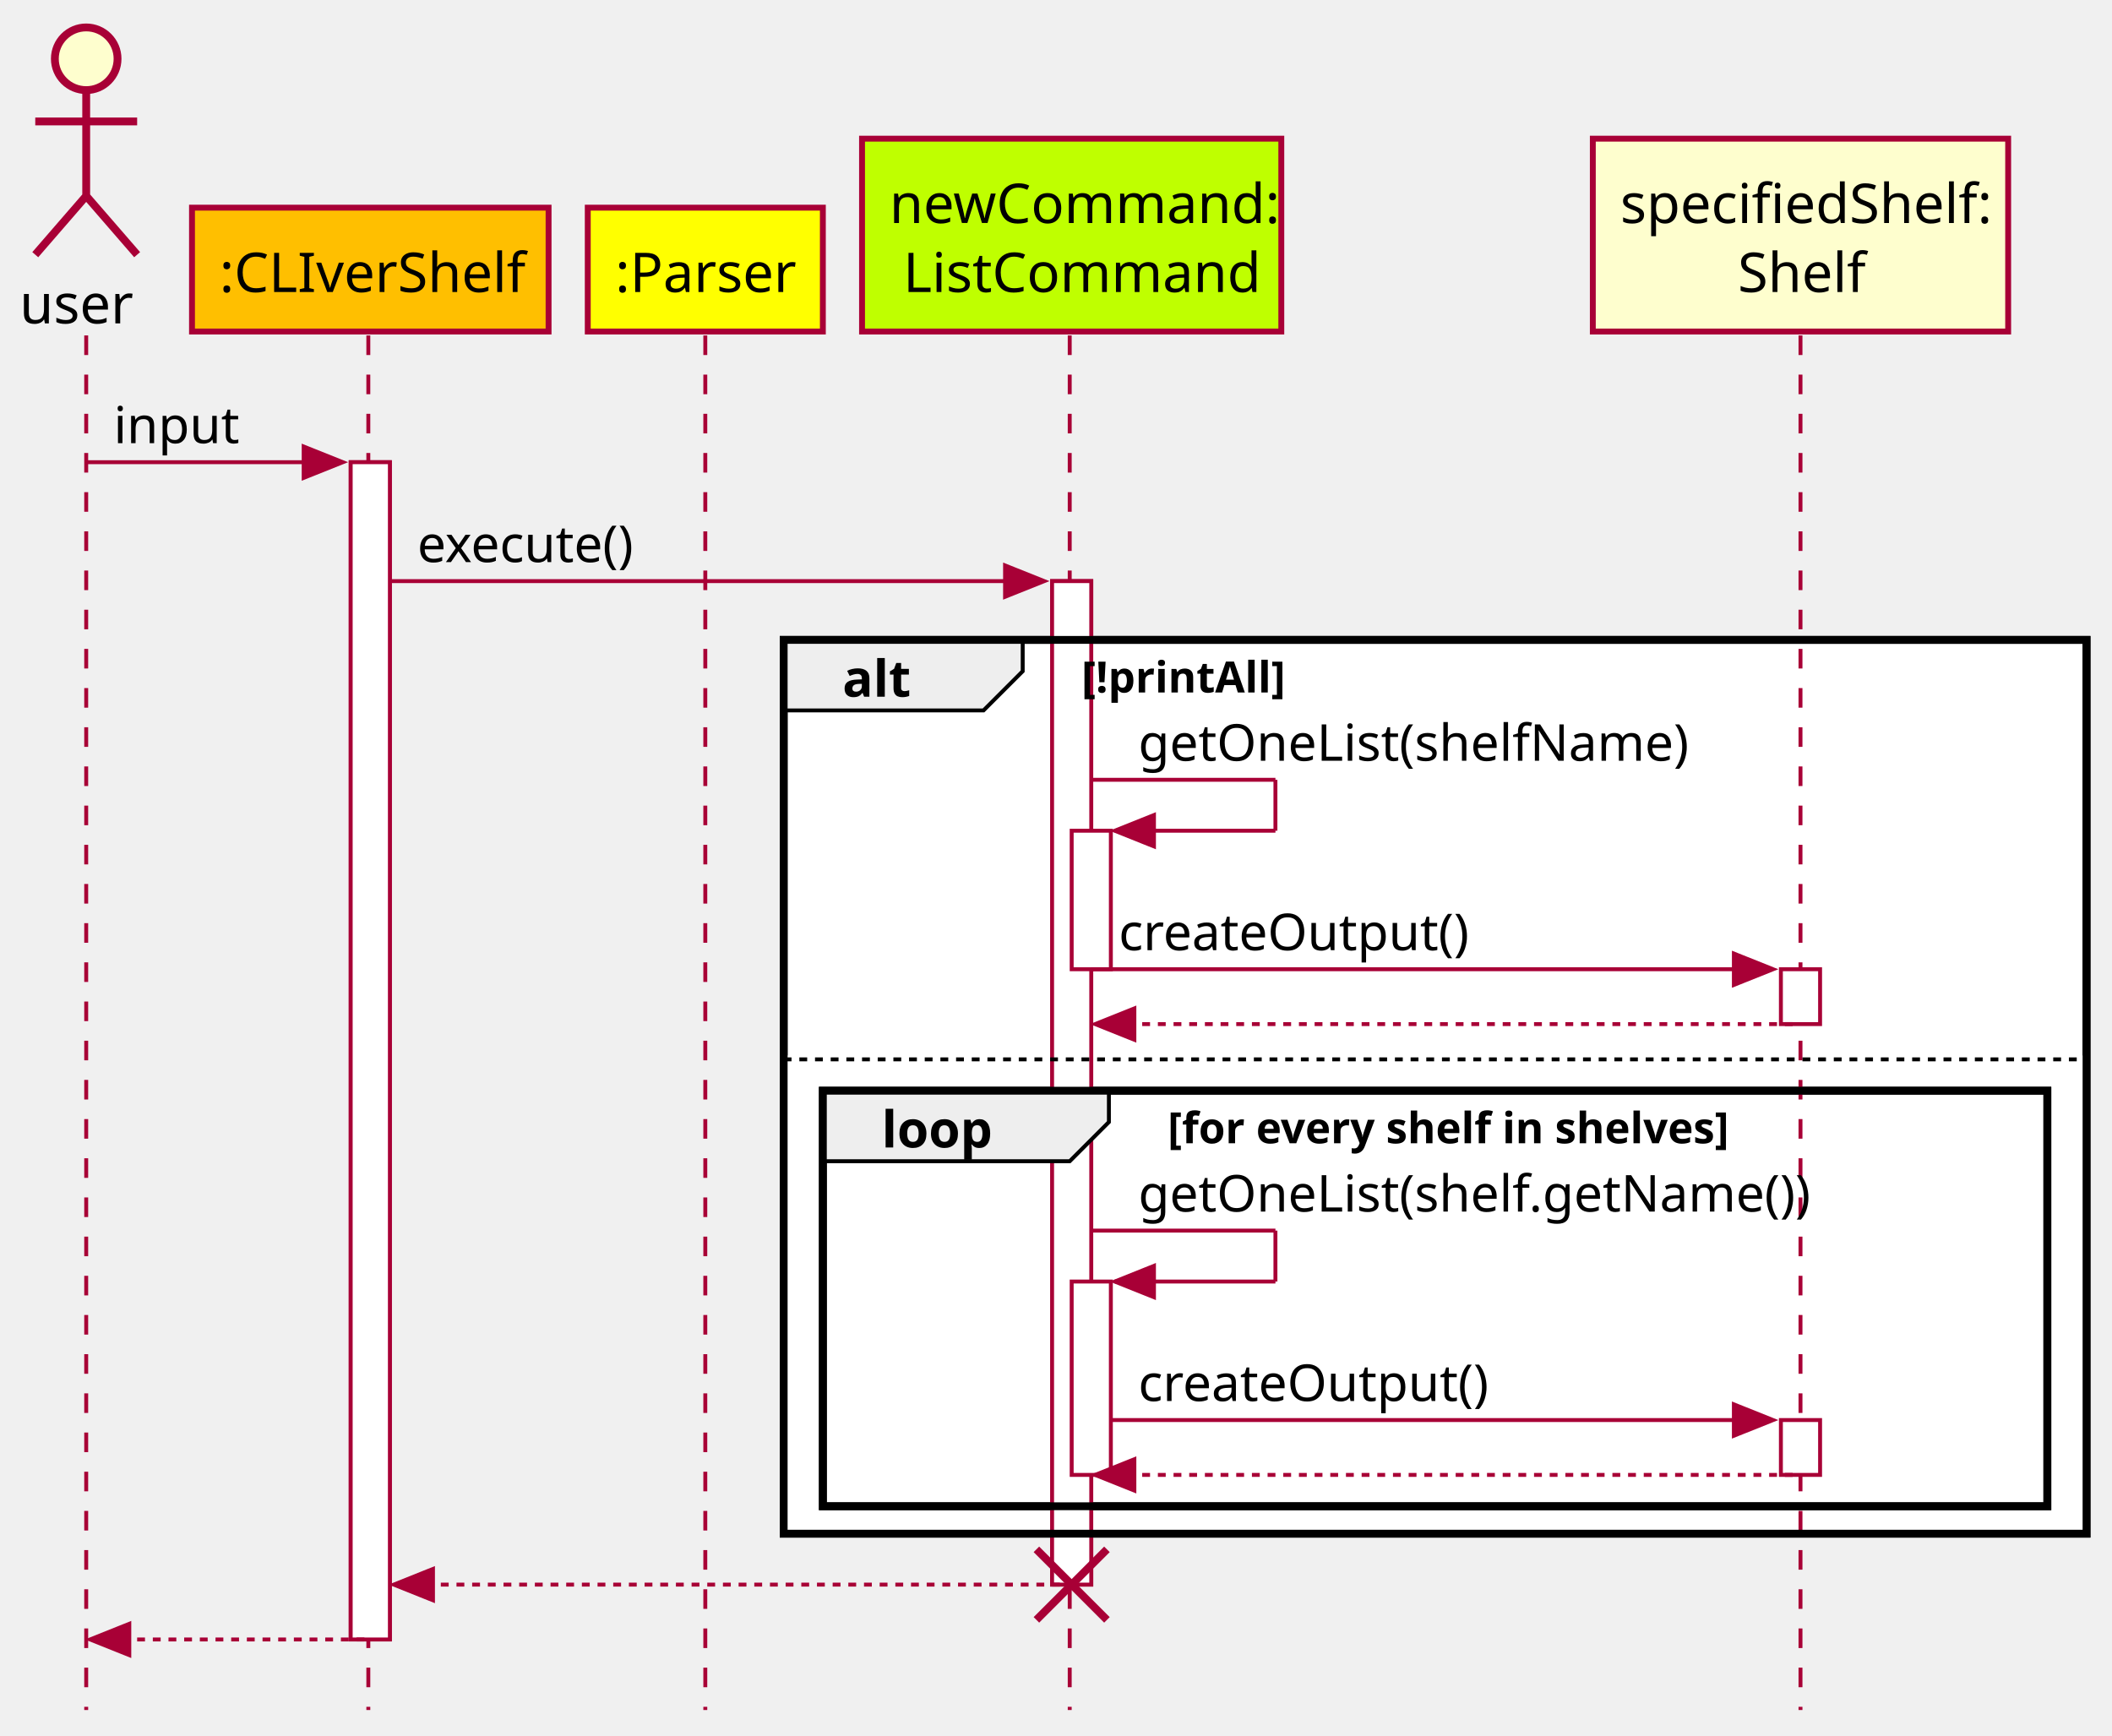
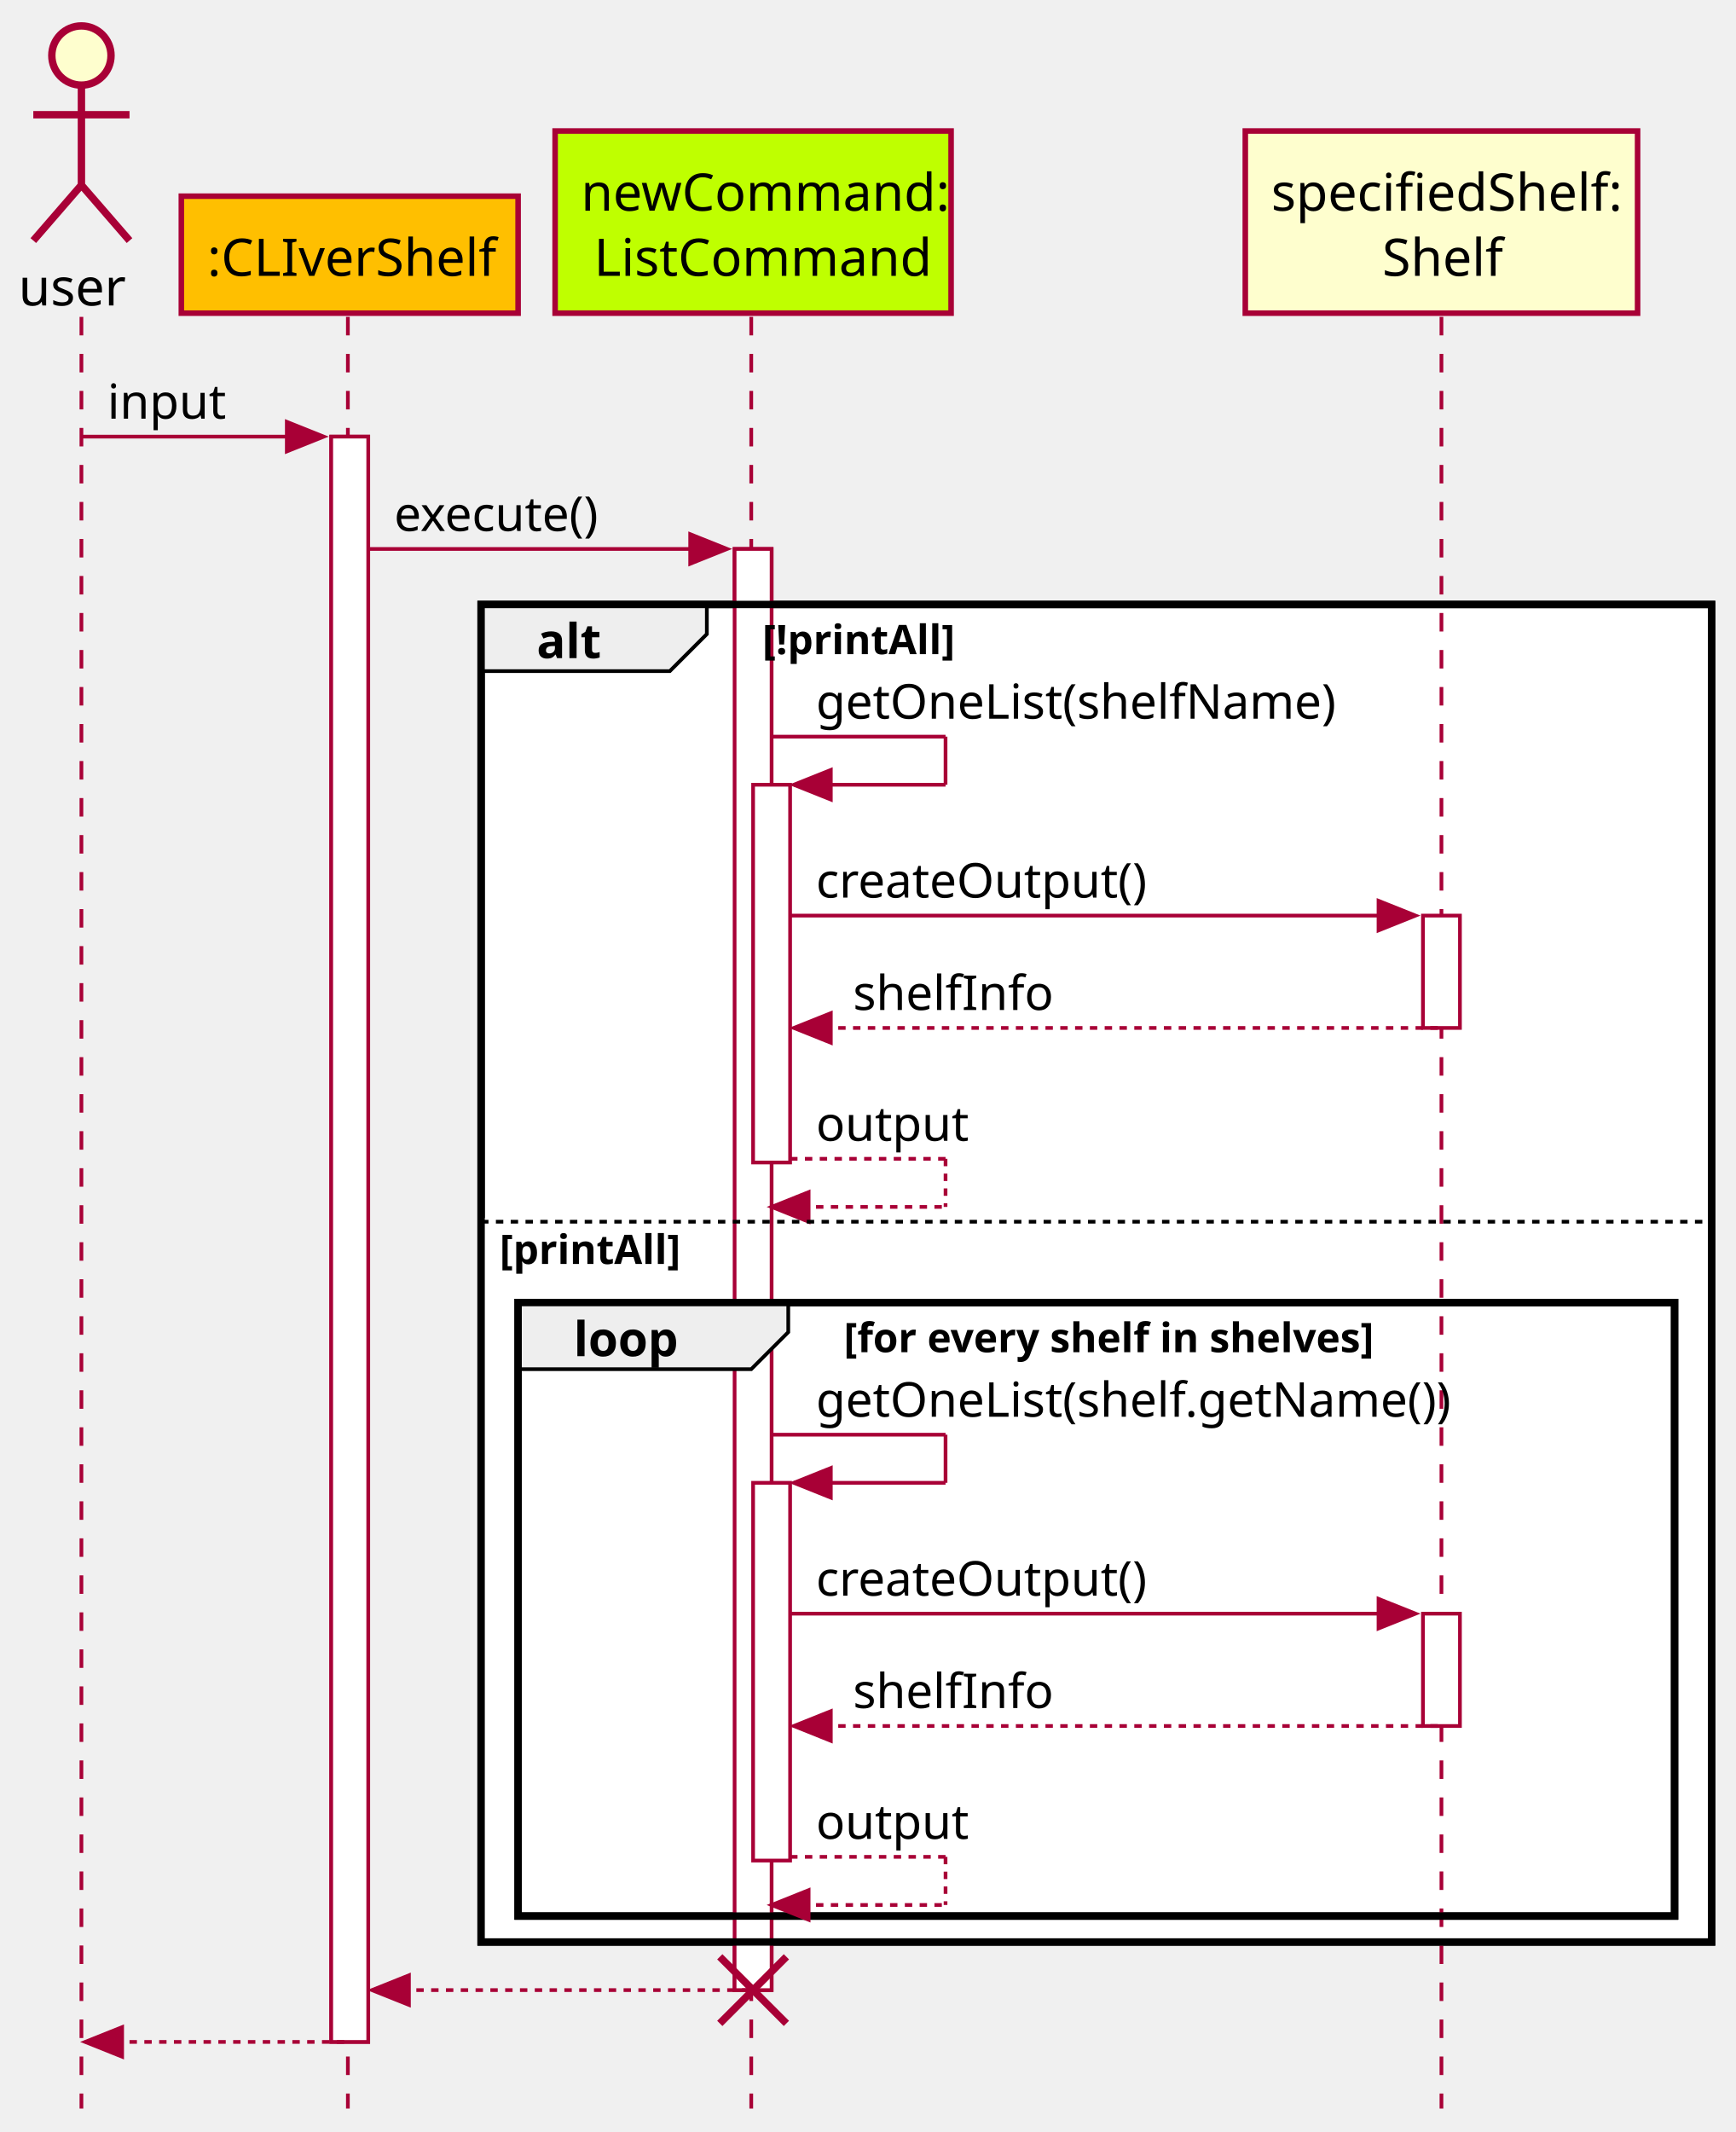
- <svg xmlns="http://www.w3.org/2000/svg" contentScriptType="application/ecmascript" contentStyleType="text/css" height="443px" preserveAspectRatio="none" style="width:539px;height:443px;background:#FFFFFF;" version="1.1" viewBox="0 0 539 443" width="539px" zoomAndPan="magnify">
+ <svg xmlns="http://www.w3.org/2000/svg" contentScriptType="application/ecmascript" contentStyleType="text/css" height="576px" preserveAspectRatio="none" style="width:469px;height:576px;background:#FFFFFF;" version="1.1" viewBox="0 0 469 576" width="469px" zoomAndPan="magnify">
  <defs />
  <g>
-     <rect fill="#FFFFFF" height="300.461" style="stroke:#A80036;stroke-width:1.0;" width="10" x="89.5" y="117.961" />
-     <rect fill="#FFFFFF" height="256.109" style="stroke:#A80036;stroke-width:1.0;" width="10" x="268.5" y="148.312" />
-     <rect fill="#FFFFFF" height="35.352" style="stroke:#A80036;stroke-width:1.0;" width="10" x="273.5" y="212.016" />
-     <rect fill="#FFFFFF" height="49.352" style="stroke:#A80036;stroke-width:1.0;" width="10" x="273.5" y="327.07" />
-     <rect fill="#FFFFFF" height="14" style="stroke:#A80036;stroke-width:1.0;" width="10" x="454.5" y="247.367" />
-     <rect fill="#FFFFFF" height="14" style="stroke:#A80036;stroke-width:1.0;" width="10" x="454.5" y="362.422" />
-     <rect fill="#FFFFFF" height="228.109" style="stroke:#000000;stroke-width:2.0;" width="332.5" x="200" y="163.312" />
-     <rect fill="#FFFFFF" height="122.055" style="stroke:none;stroke-width:1.0;" width="332.5" x="200" y="269.367" />
-     <rect fill="#FFFFFF" height="106.055" style="stroke:#000000;stroke-width:2.0;" width="312.5" x="210" y="278.367" />
-     <line style="stroke:#A80036;stroke-width:1.0;stroke-dasharray:5.0,5.0;" x1="22" x2="22" y1="85.609" y2="436.422" />
-     <line style="stroke:#A80036;stroke-width:1.0;stroke-dasharray:5.0,5.0;" x1="94" x2="94" y1="85.609" y2="436.422" />
-     <line style="stroke:#A80036;stroke-width:1.0;stroke-dasharray:5.0,5.0;" x1="180" x2="180" y1="85.609" y2="436.422" />
-     <line style="stroke:#A80036;stroke-width:1.0;stroke-dasharray:5.0,5.0;" x1="273" x2="273" y1="85.609" y2="436.422" />
-     <line style="stroke:#A80036;stroke-width:1.0;stroke-dasharray:5.0,5.0;" x1="459.5" x2="459.5" y1="85.609" y2="436.422" />
+     <rect fill="#FFFFFF" height="433.703" style="stroke:#A80036;stroke-width:1.0;" width="10" x="89.5" y="117.961" />
+     <rect fill="#FFFFFF" height="389.352" style="stroke:#A80036;stroke-width:1.0;" width="10" x="198.5" y="148.312" />
+     <rect fill="#FFFFFF" height="102.055" style="stroke:#A80036;stroke-width:1.0;" width="10" x="203.5" y="212.016" />
+     <rect fill="#FFFFFF" height="102.055" style="stroke:#A80036;stroke-width:1.0;" width="10" x="203.5" y="400.609" />
+     <rect fill="#FFFFFF" height="30.352" style="stroke:#A80036;stroke-width:1.0;" width="10" x="384.5" y="247.367" />
+     <rect fill="#FFFFFF" height="30.352" style="stroke:#A80036;stroke-width:1.0;" width="10" x="384.5" y="435.961" />
+     <rect fill="#FFFFFF" height="361.352" style="stroke:#000000;stroke-width:2.0;" width="332.5" x="130" y="163.312" />
+     <rect fill="#FFFFFF" height="195.594" style="stroke:none;stroke-width:1.0;" width="332.5" x="130" y="329.07" />
+     <rect fill="#FFFFFF" height="165.758" style="stroke:#000000;stroke-width:2.0;" width="312.5" x="140" y="351.906" />
+     <line style="stroke:#A80036;stroke-width:1.0;stroke-dasharray:5.0,5.0;" x1="22" x2="22" y1="85.609" y2="569.664" />
+     <line style="stroke:#A80036;stroke-width:1.0;stroke-dasharray:5.0,5.0;" x1="94" x2="94" y1="85.609" y2="569.664" />
+     <line style="stroke:#A80036;stroke-width:1.0;stroke-dasharray:5.0,5.0;" x1="203" x2="203" y1="85.609" y2="569.664" />
+     <line style="stroke:#A80036;stroke-width:1.0;stroke-dasharray:5.0,5.0;" x1="389.5" x2="389.5" y1="85.609" y2="569.664" />
    <text fill="#000000" font-family="sans-serif" font-size="14" lengthAdjust="spacing" textLength="28" x="5" y="82.533">user</text>
    <ellipse cx="22" cy="15" fill="#FEFECE" rx="8" ry="8" style="stroke:#A80036;stroke-width:2.0;" />
    <path d="M22,23 L22,50 M9,31 L35,31 M22,50 L9,65 M22,50 L35,65 " fill="none" style="stroke:#A80036;stroke-width:2.0;" />
    <rect fill="#FFBF00" height="31.609" style="stroke:#A80036;stroke-width:1.5;" width="91" x="49" y="53" />
    <text fill="#000000" font-family="sans-serif" font-size="14" lengthAdjust="spacing" textLength="77" x="56" y="74.533">:CLIverShelf</text>
-     <rect fill="#FFFF00" height="31.609" style="stroke:#A80036;stroke-width:1.5;" width="60" x="150" y="53" />
-     <text fill="#000000" font-family="sans-serif" font-size="14" lengthAdjust="spacing" textLength="46" x="157" y="74.533">:Parser</text>
-     <rect fill="#BFFF00" height="49.219" style="stroke:#A80036;stroke-width:1.5;" width="107" x="220" y="35.391" />
-     <text fill="#000000" font-family="sans-serif" font-size="14" lengthAdjust="spacing" textLength="93" x="227" y="56.924">newCommand:</text>
-     <text fill="#000000" font-family="sans-serif" font-size="14" lengthAdjust="spacing" textLength="86" x="230.5" y="74.533">ListCommand</text>
-     <rect fill="#FEFECE" height="49.219" style="stroke:#A80036;stroke-width:1.5;" width="106" x="406.5" y="35.391" />
-     <text fill="#000000" font-family="sans-serif" font-size="14" lengthAdjust="spacing" textLength="92" x="413.5" y="56.924">specifiedShelf:</text>
-     <text fill="#000000" font-family="sans-serif" font-size="14" lengthAdjust="spacing" textLength="32" x="443.5" y="74.533">Shelf</text>
-     <rect fill="#FFFFFF" height="300.461" style="stroke:#A80036;stroke-width:1.0;" width="10" x="89.5" y="117.961" />
-     <rect fill="#FFFFFF" height="256.109" style="stroke:#A80036;stroke-width:1.0;" width="10" x="268.5" y="148.312" />
-     <rect fill="#FFFFFF" height="35.352" style="stroke:#A80036;stroke-width:1.0;" width="10" x="273.5" y="212.016" />
-     <rect fill="#FFFFFF" height="49.352" style="stroke:#A80036;stroke-width:1.0;" width="10" x="273.5" y="327.07" />
-     <rect fill="#FFFFFF" height="14" style="stroke:#A80036;stroke-width:1.0;" width="10" x="454.5" y="247.367" />
-     <rect fill="#FFFFFF" height="14" style="stroke:#A80036;stroke-width:1.0;" width="10" x="454.5" y="362.422" />
+     <rect fill="#BFFF00" height="49.219" style="stroke:#A80036;stroke-width:1.5;" width="107" x="150" y="35.391" />
+     <text fill="#000000" font-family="sans-serif" font-size="14" lengthAdjust="spacing" textLength="93" x="157" y="56.924">newCommand:</text>
+     <text fill="#000000" font-family="sans-serif" font-size="14" lengthAdjust="spacing" textLength="86" x="160.5" y="74.533">ListCommand</text>
+     <rect fill="#FEFECE" height="49.219" style="stroke:#A80036;stroke-width:1.5;" width="106" x="336.5" y="35.391" />
+     <text fill="#000000" font-family="sans-serif" font-size="14" lengthAdjust="spacing" textLength="92" x="343.5" y="56.924">specifiedShelf:</text>
+     <text fill="#000000" font-family="sans-serif" font-size="14" lengthAdjust="spacing" textLength="32" x="373.5" y="74.533">Shelf</text>
+     <rect fill="#FFFFFF" height="433.703" style="stroke:#A80036;stroke-width:1.0;" width="10" x="89.5" y="117.961" />
+     <rect fill="#FFFFFF" height="389.352" style="stroke:#A80036;stroke-width:1.0;" width="10" x="198.5" y="148.312" />
+     <rect fill="#FFFFFF" height="102.055" style="stroke:#A80036;stroke-width:1.0;" width="10" x="203.5" y="212.016" />
+     <rect fill="#FFFFFF" height="102.055" style="stroke:#A80036;stroke-width:1.0;" width="10" x="203.5" y="400.609" />
+     <rect fill="#FFFFFF" height="30.352" style="stroke:#A80036;stroke-width:1.0;" width="10" x="384.5" y="247.367" />
+     <rect fill="#FFFFFF" height="30.352" style="stroke:#A80036;stroke-width:1.0;" width="10" x="384.5" y="435.961" />
    <polygon fill="#A80036" points="77.5,113.961,87.5,117.961,77.5,121.961" style="stroke:#A80036;stroke-width:1.0;" />
    <line style="stroke:#A80036;stroke-width:1.0;" x1="22" x2="83.5" y1="117.961" y2="117.961" />
    <text fill="#000000" font-family="sans-serif" font-size="13" lengthAdjust="spacing" textLength="28" x="29" y="113.105">input</text>
-     <polygon fill="#A80036" points="256.5,144.312,266.5,148.312,256.5,152.312" style="stroke:#A80036;stroke-width:1.0;" />
-     <line style="stroke:#A80036;stroke-width:1.0;" x1="99.5" x2="262.5" y1="148.312" y2="148.312" />
+     <polygon fill="#A80036" points="186.5,144.312,196.5,148.312,186.5,152.312" style="stroke:#A80036;stroke-width:1.0;" />
+     <line style="stroke:#A80036;stroke-width:1.0;" x1="99.5" x2="192.5" y1="148.312" y2="148.312" />
    <text fill="#000000" font-family="sans-serif" font-size="13" lengthAdjust="spacing" textLength="54" x="106.5" y="143.456">execute()</text>
-     <path d="M200,163.312 L261,163.312 L261,171.312 L251,181.312 L200,181.312 L200,163.312 " fill="#EEEEEE" style="stroke:#000000;stroke-width:1.0;" />
-     <rect fill="none" height="228.109" style="stroke:#000000;stroke-width:2.0;" width="332.5" x="200" y="163.312" />
-     <text fill="#000000" font-family="sans-serif" font-size="13" font-weight="bold" lengthAdjust="spacing" textLength="16" x="215" y="177.808">alt</text>
-     <text fill="#000000" font-family="sans-serif" font-size="11" font-weight="bold" lengthAdjust="spacing" textLength="51" x="276" y="176.731">[!printAll]</text>
-     <line style="stroke:#A80036;stroke-width:1.0;" x1="278.5" x2="325.5" y1="199.016" y2="199.016" />
-     <line style="stroke:#A80036;stroke-width:1.0;" x1="325.5" x2="325.5" y1="199.016" y2="212.016" />
-     <line style="stroke:#A80036;stroke-width:1.0;" x1="284.5" x2="325.5" y1="212.016" y2="212.016" />
-     <polygon fill="#A80036" points="294.5,208.016,284.5,212.016,294.5,216.016" style="stroke:#A80036;stroke-width:1.0;" />
-     <text fill="#000000" font-family="sans-serif" font-size="13" lengthAdjust="spacing" textLength="132" x="290.5" y="194.159">getOneList(shelfName)</text>
-     <polygon fill="#A80036" points="442.5,243.367,452.5,247.367,442.5,251.367" style="stroke:#A80036;stroke-width:1.0;" />
-     <line style="stroke:#A80036;stroke-width:1.0;" x1="278.5" x2="448.5" y1="247.367" y2="247.367" />
-     <text fill="#000000" font-family="sans-serif" font-size="13" lengthAdjust="spacing" textLength="83" x="285.5" y="242.511">createOutput()</text>
-     <polygon fill="#A80036" points="289.5,257.367,279.5,261.367,289.5,265.367" style="stroke:#A80036;stroke-width:1.0;" />
-     <line style="stroke:#A80036;stroke-width:1.0;stroke-dasharray:2.0,2.0;" x1="283.5" x2="458.5" y1="261.367" y2="261.367" />
-     <line style="stroke:#000000;stroke-width:1.0;stroke-dasharray:2.0,2.0;" x1="200" x2="532.5" y1="270.367" y2="270.367" />
-     <path d="M210,278.367 L283,278.367 L283,286.367 L273,296.367 L210,296.367 L210,278.367 " fill="#EEEEEE" style="stroke:#000000;stroke-width:1.0;" />
-     <rect fill="none" height="106.055" style="stroke:#000000;stroke-width:2.0;" width="312.5" x="210" y="278.367" />
-     <text fill="#000000" font-family="sans-serif" font-size="13" font-weight="bold" lengthAdjust="spacing" textLength="28" x="225" y="292.862">loop</text>
-     <text fill="#000000" font-family="sans-serif" font-size="11" font-weight="bold" lengthAdjust="spacing" textLength="149" x="298" y="291.786">[for every shelf in shelves]</text>
-     <line style="stroke:#A80036;stroke-width:1.0;" x1="278.5" x2="325.5" y1="314.07" y2="314.07" />
-     <line style="stroke:#A80036;stroke-width:1.0;" x1="325.5" x2="325.5" y1="314.07" y2="327.07" />
-     <line style="stroke:#A80036;stroke-width:1.0;" x1="284.5" x2="325.5" y1="327.07" y2="327.07" />
-     <polygon fill="#A80036" points="294.5,323.07,284.5,327.07,294.5,331.07" style="stroke:#A80036;stroke-width:1.0;" />
-     <text fill="#000000" font-family="sans-serif" font-size="13" lengthAdjust="spacing" textLength="162" x="290.5" y="309.214">getOneList(shelf.getName())</text>
-     <polygon fill="#A80036" points="442.5,358.422,452.5,362.422,442.5,366.422" style="stroke:#A80036;stroke-width:1.0;" />
-     <line style="stroke:#A80036;stroke-width:1.0;" x1="283.5" x2="448.5" y1="362.422" y2="362.422" />
-     <text fill="#000000" font-family="sans-serif" font-size="13" lengthAdjust="spacing" textLength="83" x="290.5" y="357.565">createOutput()</text>
-     <polygon fill="#A80036" points="289.5,372.422,279.5,376.422,289.5,380.422" style="stroke:#A80036;stroke-width:1.0;" />
-     <line style="stroke:#A80036;stroke-width:1.0;stroke-dasharray:2.0,2.0;" x1="283.5" x2="458.5" y1="376.422" y2="376.422" />
-     <polygon fill="#A80036" points="110.5,400.422,100.5,404.422,110.5,408.422" style="stroke:#A80036;stroke-width:1.0;" />
-     <line style="stroke:#A80036;stroke-width:1.0;stroke-dasharray:2.0,2.0;" x1="104.5" x2="272.5" y1="404.422" y2="404.422" />
-     <line style="stroke:#A80036;stroke-width:2.0;" x1="264.5" x2="282.5" y1="395.422" y2="413.422" />
-     <line style="stroke:#A80036;stroke-width:2.0;" x1="264.5" x2="282.5" y1="413.422" y2="395.422" />
-     <polygon fill="#A80036" points="33,414.422,23,418.422,33,422.422" style="stroke:#A80036;stroke-width:1.0;" />
-     <line style="stroke:#A80036;stroke-width:1.0;stroke-dasharray:2.0,2.0;" x1="27" x2="93.5" y1="418.422" y2="418.422" />
+     <path d="M130,163.312 L191,163.312 L191,171.312 L181,181.312 L130,181.312 L130,163.312 " fill="#EEEEEE" style="stroke:#000000;stroke-width:1.0;" />
+     <rect fill="none" height="361.352" style="stroke:#000000;stroke-width:2.0;" width="332.5" x="130" y="163.312" />
+     <text fill="#000000" font-family="sans-serif" font-size="13" font-weight="bold" lengthAdjust="spacing" textLength="16" x="145" y="177.808">alt</text>
+     <text fill="#000000" font-family="sans-serif" font-size="11" font-weight="bold" lengthAdjust="spacing" textLength="51" x="206" y="176.731">[!printAll]</text>
+     <line style="stroke:#A80036;stroke-width:1.0;" x1="208.5" x2="255.5" y1="199.016" y2="199.016" />
+     <line style="stroke:#A80036;stroke-width:1.0;" x1="255.5" x2="255.5" y1="199.016" y2="212.016" />
+     <line style="stroke:#A80036;stroke-width:1.0;" x1="214.5" x2="255.5" y1="212.016" y2="212.016" />
+     <polygon fill="#A80036" points="224.5,208.016,214.5,212.016,224.5,216.016" style="stroke:#A80036;stroke-width:1.0;" />
+     <text fill="#000000" font-family="sans-serif" font-size="13" lengthAdjust="spacing" textLength="132" x="220.5" y="194.159">getOneList(shelfName)</text>
+     <polygon fill="#A80036" points="372.5,243.367,382.5,247.367,372.5,251.367" style="stroke:#A80036;stroke-width:1.0;" />
+     <line style="stroke:#A80036;stroke-width:1.0;" x1="213.5" x2="378.5" y1="247.367" y2="247.367" />
+     <text fill="#000000" font-family="sans-serif" font-size="13" lengthAdjust="spacing" textLength="83" x="220.5" y="242.511">createOutput()</text>
+     <polygon fill="#A80036" points="224.5,273.719,214.5,277.719,224.5,281.719" style="stroke:#A80036;stroke-width:1.0;" />
+     <line style="stroke:#A80036;stroke-width:1.0;stroke-dasharray:2.0,2.0;" x1="218.5" x2="388.5" y1="277.719" y2="277.719" />
+     <text fill="#000000" font-family="sans-serif" font-size="13" lengthAdjust="spacing" textLength="47" x="230.5" y="272.862">shelfInfo</text>
+     <line style="stroke:#A80036;stroke-width:1.0;stroke-dasharray:2.0,2.0;" x1="213.5" x2="255.5" y1="313.07" y2="313.07" />
+     <line style="stroke:#A80036;stroke-width:1.0;stroke-dasharray:2.0,2.0;" x1="255.5" x2="255.5" y1="313.07" y2="326.07" />
+     <line style="stroke:#A80036;stroke-width:1.0;stroke-dasharray:2.0,2.0;" x1="208.5" x2="255.5" y1="326.07" y2="326.07" />
+     <polygon fill="#A80036" points="218.5,322.07,208.5,326.07,218.5,330.07" style="stroke:#A80036;stroke-width:1.0;" />
+     <text fill="#000000" font-family="sans-serif" font-size="13" lengthAdjust="spacing" textLength="36" x="220.5" y="308.214">output</text>
+     <line style="stroke:#000000;stroke-width:1.0;stroke-dasharray:2.0,2.0;" x1="130" x2="462.5" y1="330.07" y2="330.07" />
+     <text fill="#000000" font-family="sans-serif" font-size="11" font-weight="bold" lengthAdjust="spacing" textLength="48" x="135" y="341.489">[printAll]</text>
+     <path d="M140,351.906 L213,351.906 L213,359.906 L203,369.906 L140,369.906 L140,351.906 " fill="#EEEEEE" style="stroke:#000000;stroke-width:1.0;" />
+     <rect fill="none" height="165.758" style="stroke:#000000;stroke-width:2.0;" width="312.5" x="140" y="351.906" />
+     <text fill="#000000" font-family="sans-serif" font-size="13" font-weight="bold" lengthAdjust="spacing" textLength="28" x="155" y="366.401">loop</text>
+     <text fill="#000000" font-family="sans-serif" font-size="11" font-weight="bold" lengthAdjust="spacing" textLength="149" x="228" y="365.325">[for every shelf in shelves]</text>
+     <line style="stroke:#A80036;stroke-width:1.0;" x1="208.5" x2="255.5" y1="387.609" y2="387.609" />
+     <line style="stroke:#A80036;stroke-width:1.0;" x1="255.5" x2="255.5" y1="387.609" y2="400.609" />
+     <line style="stroke:#A80036;stroke-width:1.0;" x1="214.5" x2="255.5" y1="400.609" y2="400.609" />
+     <polygon fill="#A80036" points="224.5,396.609,214.5,400.609,224.5,404.609" style="stroke:#A80036;stroke-width:1.0;" />
+     <text fill="#000000" font-family="sans-serif" font-size="13" lengthAdjust="spacing" textLength="162" x="220.5" y="382.753">getOneList(shelf.getName())</text>
+     <polygon fill="#A80036" points="372.5,431.961,382.5,435.961,372.5,439.961" style="stroke:#A80036;stroke-width:1.0;" />
+     <line style="stroke:#A80036;stroke-width:1.0;" x1="213.5" x2="378.5" y1="435.961" y2="435.961" />
+     <text fill="#000000" font-family="sans-serif" font-size="13" lengthAdjust="spacing" textLength="83" x="220.5" y="431.104">createOutput()</text>
+     <polygon fill="#A80036" points="224.5,462.312,214.5,466.312,224.5,470.312" style="stroke:#A80036;stroke-width:1.0;" />
+     <line style="stroke:#A80036;stroke-width:1.0;stroke-dasharray:2.0,2.0;" x1="218.5" x2="388.5" y1="466.312" y2="466.312" />
+     <text fill="#000000" font-family="sans-serif" font-size="13" lengthAdjust="spacing" textLength="47" x="230.5" y="461.456">shelfInfo</text>
+     <line style="stroke:#A80036;stroke-width:1.0;stroke-dasharray:2.0,2.0;" x1="213.5" x2="255.5" y1="501.664" y2="501.664" />
+     <line style="stroke:#A80036;stroke-width:1.0;stroke-dasharray:2.0,2.0;" x1="255.5" x2="255.5" y1="501.664" y2="514.664" />
+     <line style="stroke:#A80036;stroke-width:1.0;stroke-dasharray:2.0,2.0;" x1="208.5" x2="255.5" y1="514.664" y2="514.664" />
+     <polygon fill="#A80036" points="218.5,510.664,208.5,514.664,218.5,518.664" style="stroke:#A80036;stroke-width:1.0;" />
+     <text fill="#000000" font-family="sans-serif" font-size="13" lengthAdjust="spacing" textLength="36" x="220.5" y="496.808">output</text>
+     <polygon fill="#A80036" points="110.5,533.664,100.5,537.664,110.5,541.664" style="stroke:#A80036;stroke-width:1.0;" />
+     <line style="stroke:#A80036;stroke-width:1.0;stroke-dasharray:2.0,2.0;" x1="104.5" x2="202.5" y1="537.664" y2="537.664" />
+     <line style="stroke:#A80036;stroke-width:2.0;" x1="194.5" x2="212.5" y1="528.664" y2="546.664" />
+     <line style="stroke:#A80036;stroke-width:2.0;" x1="194.5" x2="212.5" y1="546.664" y2="528.664" />
+     <polygon fill="#A80036" points="33,547.664,23,551.664,33,555.664" style="stroke:#A80036;stroke-width:1.0;" />
+     <line style="stroke:#A80036;stroke-width:1.0;stroke-dasharray:2.0,2.0;" x1="27" x2="93.5" y1="551.664" y2="551.664" />
  </g>
</svg>
